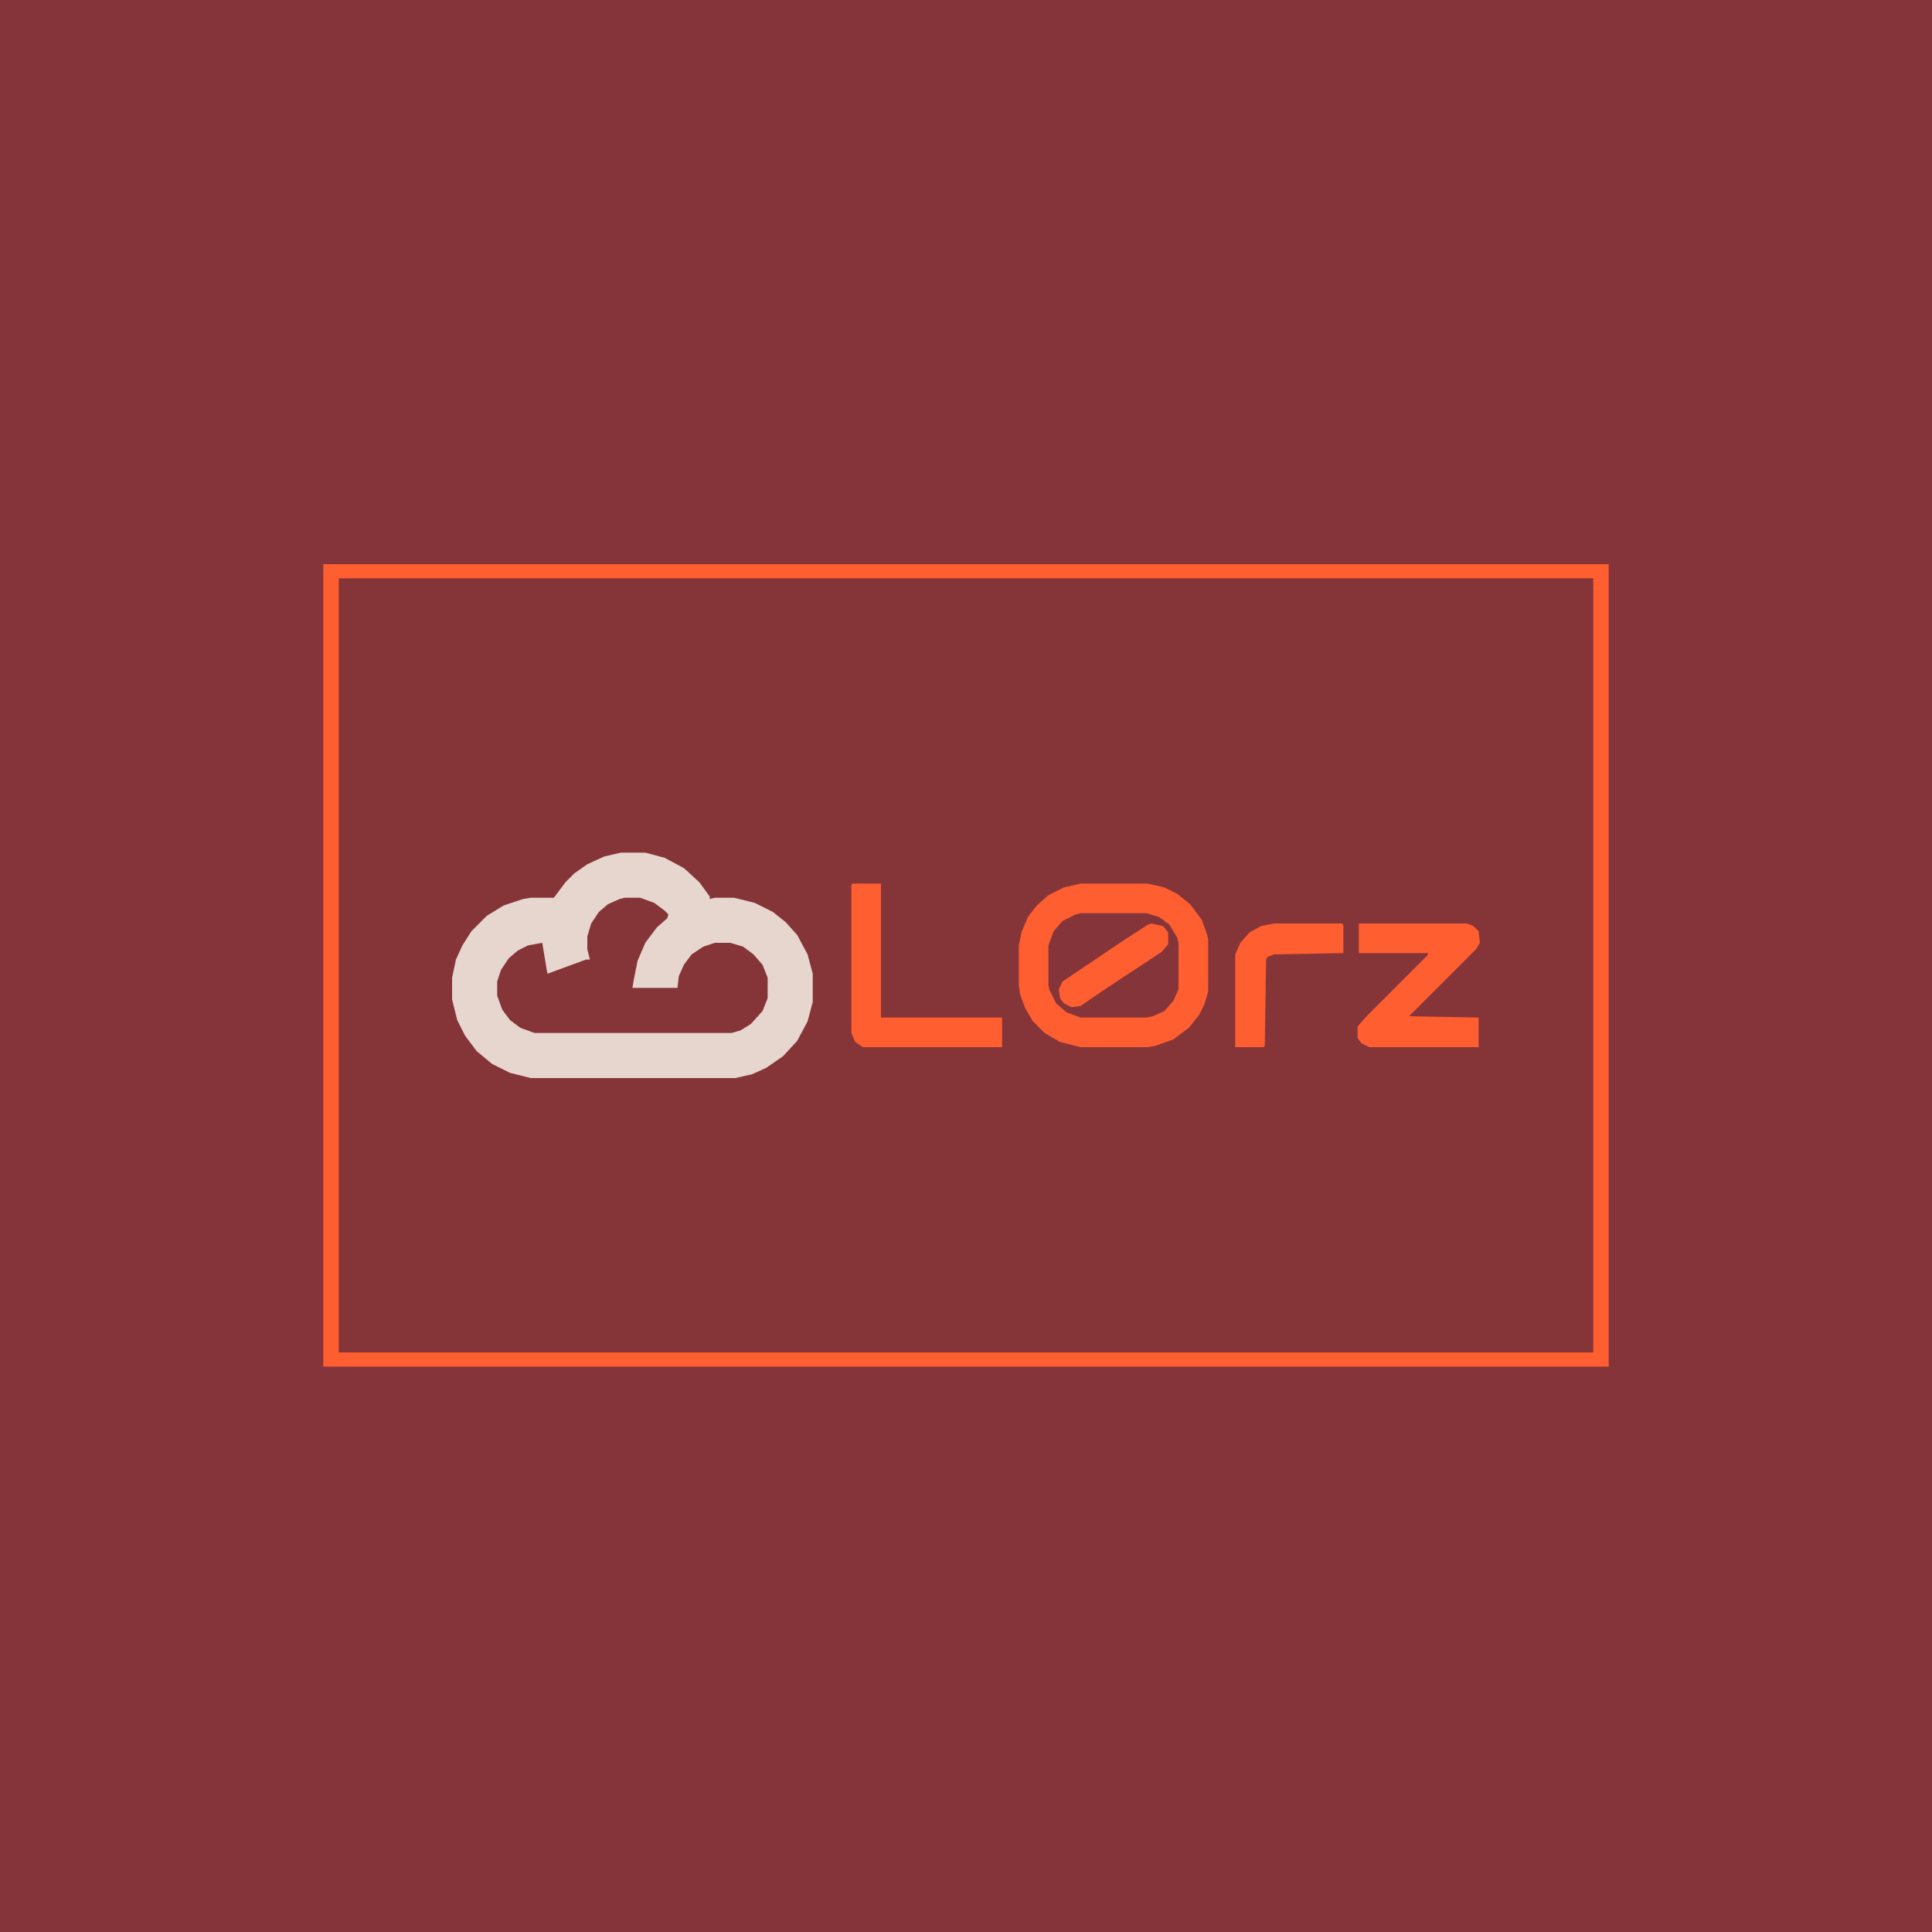
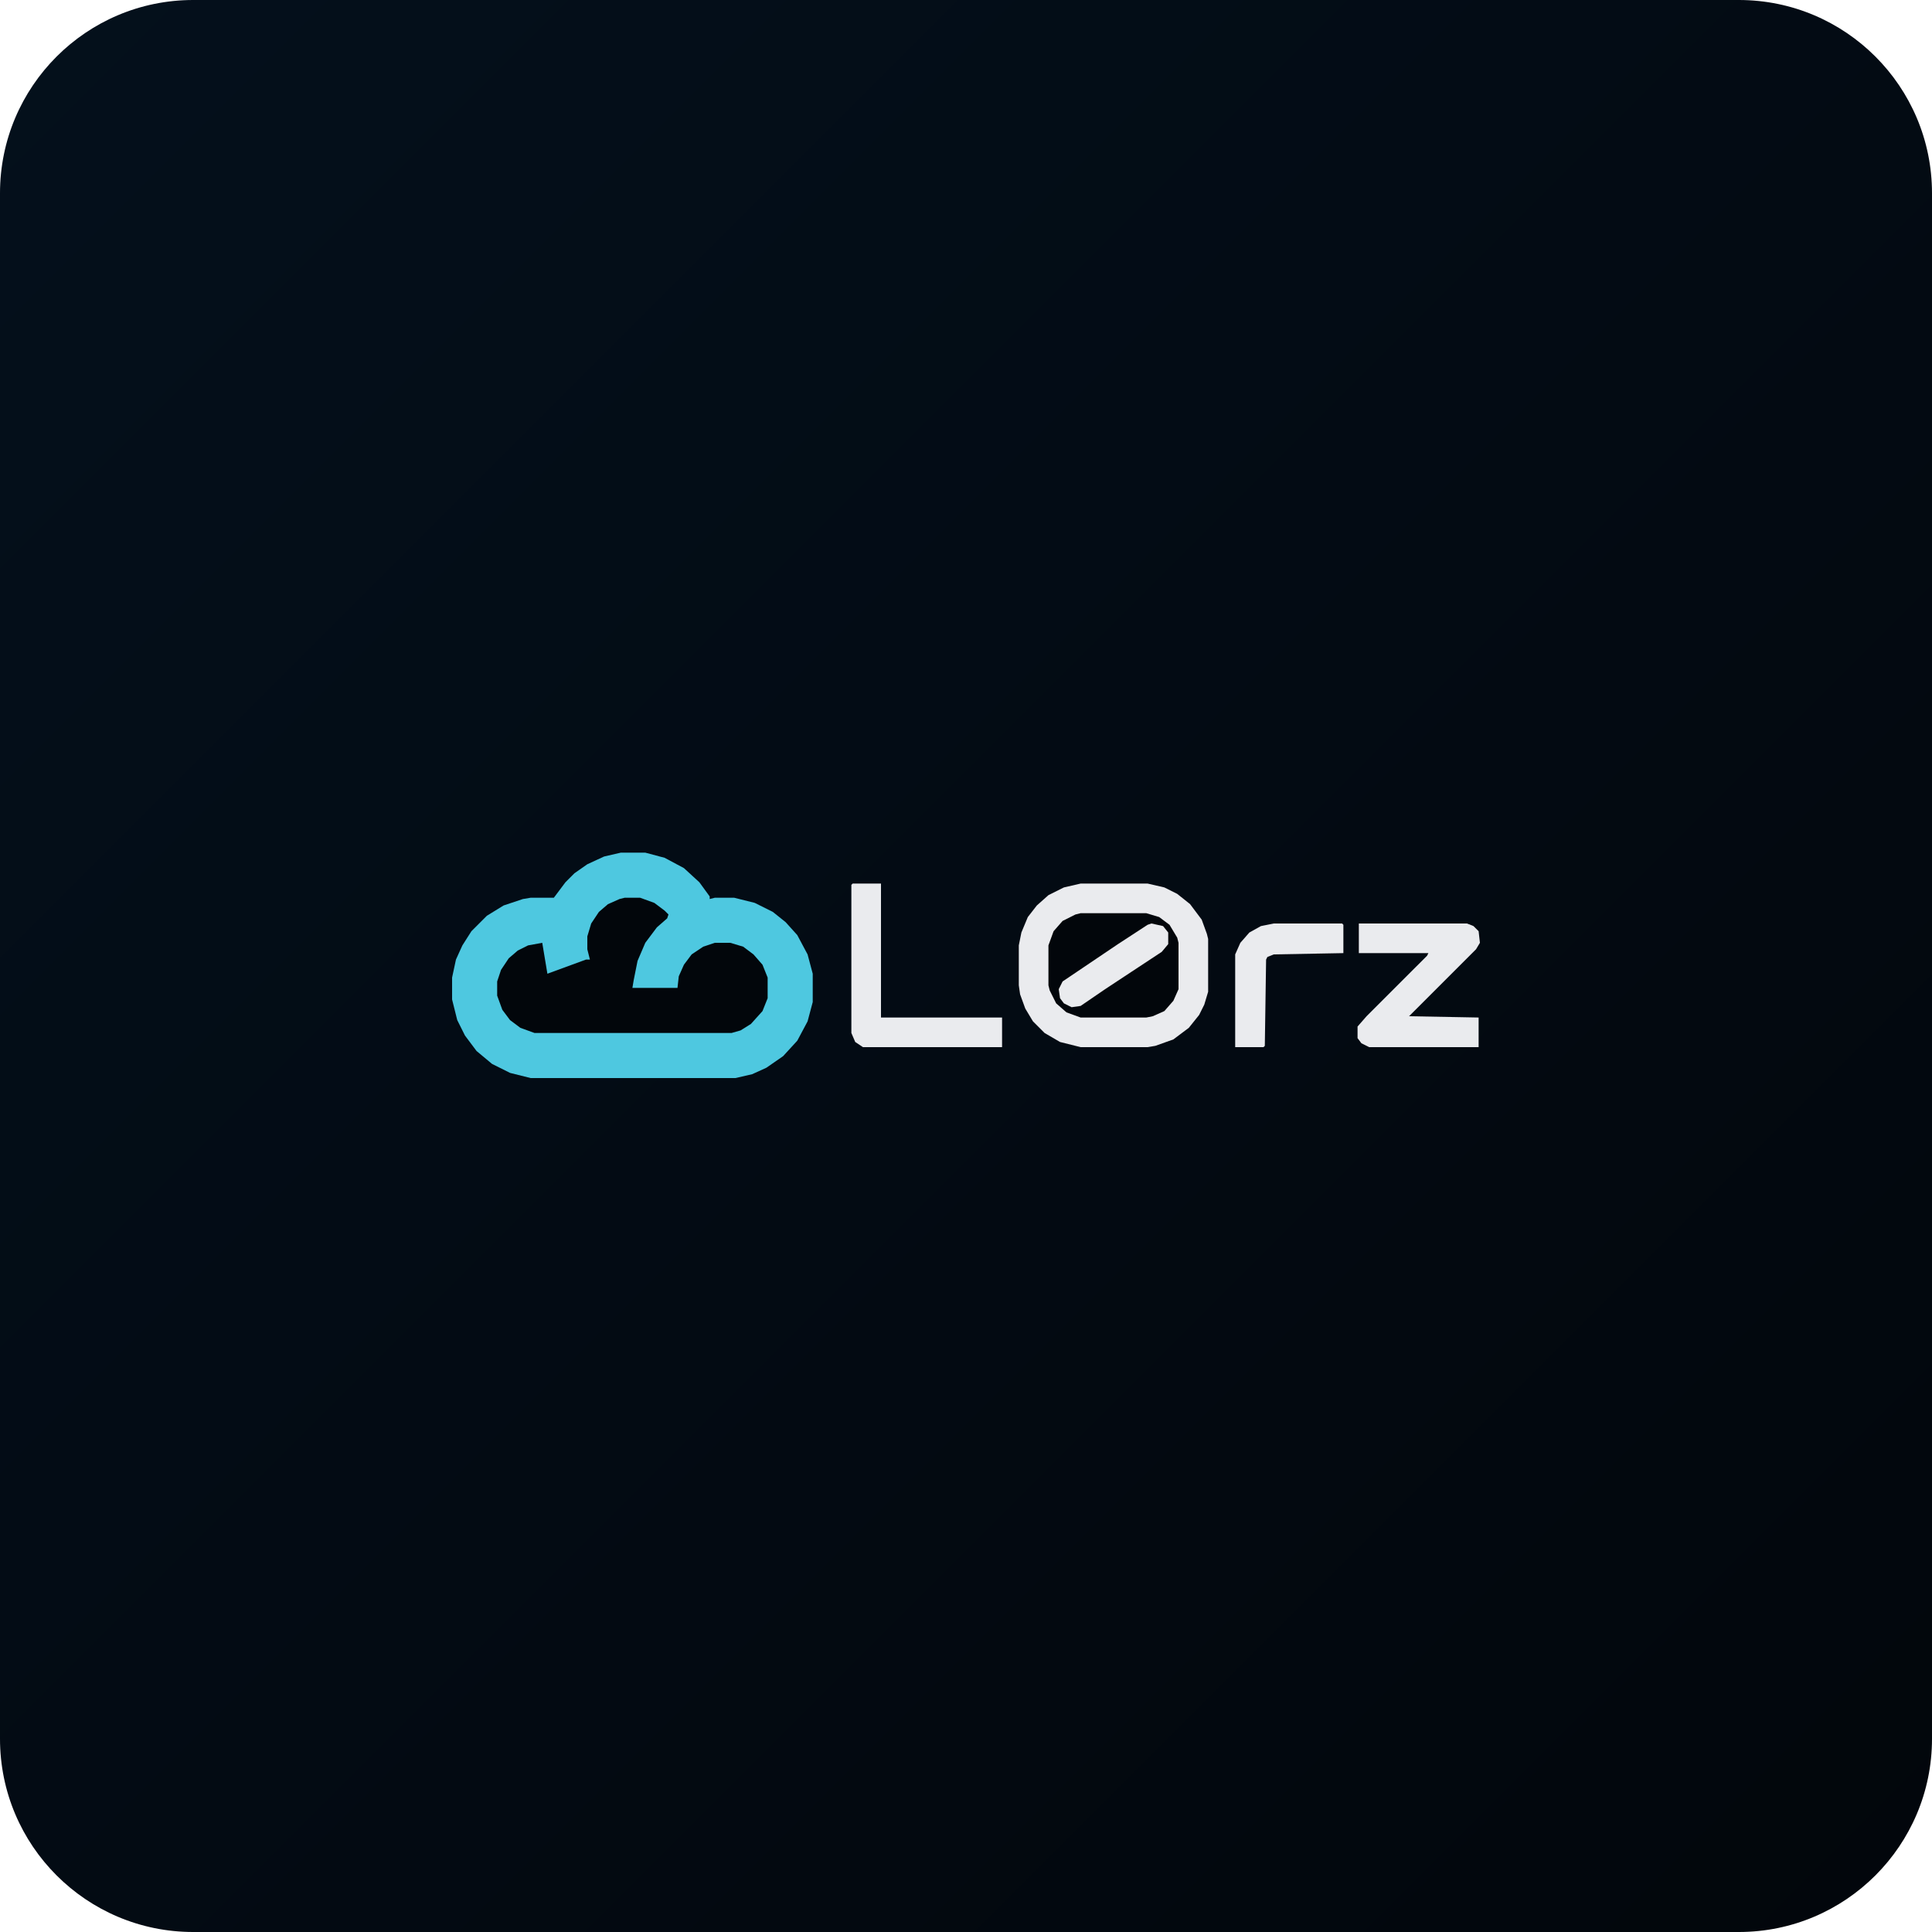
<svg xmlns="http://www.w3.org/2000/svg" version="1.2" baseProfile="tiny-ps" viewBox="0 0 1500 1500" width="1500" height="1500">
-   <path d="M0,0 L1500,0 L1500,1500 L0,1500 Z " fill="#853439" transform="translate(0,0)" />
-   <path d="M0,0 L998,0 L998,623 L0,623 Z " fill="#853438" transform="translate(251,438)" />
-   <path d="M0,0 L19,0 L34,4 L49,12 L61,23 L69,34 L69,36 L73,35 L88,35 L104,39 L118,46 L128,54 L137,64 L145,79 L149,94 L149,116 L145,131 L137,146 L126,158 L113,167 L102,172 L89,175 L-70,175 L-86,171 L-100,164 L-112,154 L-121,142 L-127,130 L-131,114 L-131,97 L-128,83 L-123,72 L-116,61 L-104,49 L-91,41 L-76,36 L-70,35 L-52,35 L-43,23 L-36,16 L-26,9 L-13,3 Z " fill="#E7D6CE" transform="translate(482,662)" />
-   <path d="M0,0 L998,0 L998,623 L0,623 Z M12,11 L12,612 L986,612 L986,11 Z " fill="#FE5E30" transform="translate(251,438)" />
-   <path d="M0,0 L52,0 L65,3 L75,8 L85,16 L94,28 L98,39 L99,43 L99,84 L96,94 L92,102 L84,112 L72,121 L58,126 L52,127 L0,127 L-16,123 L-28,116 L-37,107 L-43,97 L-47,86 L-48,79 L-48,48 L-46,38 L-41,26 L-34,17 L-25,9 L-13,3 Z " fill="#FE5E30" transform="translate(839,686)" />
-   <path d="M0,0 L12,0 L23,4 L31,10 L34,13 L33,16 L25,23 L16,35 L10,49 L7,64 L6,70 L41,70 L42,61 L46,52 L52,44 L61,38 L70,35 L82,35 L92,38 L100,44 L107,52 L111,62 L111,78 L107,88 L98,98 L90,103 L83,105 L-70,105 L-81,101 L-89,95 L-95,87 L-99,76 L-99,65 L-96,56 L-90,47 L-83,41 L-75,37 L-64,35 L-61,53 L-60,59 L-30,48 L-27,48 L-29,40 L-29,30 L-26,20 L-20,11 L-13,5 L-4,1 Z " fill="#853438" transform="translate(485,697)" />
-   <path d="M0,0 L51,0 L61,3 L69,9 L75,19 L76,23 L76,59 L72,68 L65,76 L56,80 L51,81 L0,81 L-11,77 L-19,70 L-24,60 L-25,56 L-25,25 L-21,14 L-14,6 L-4,1 Z " fill="#853439" transform="translate(839,709)" />
-   <path d="M0,0 L84,0 L89,2 L93,6 L94,15 L91,20 L39,72 L93,73 L93,96 L8,96 L2,93 L-1,89 L-1,80 L6,72 L53,25 L54,23 L0,23 Z " fill="#FE5E30" transform="translate(1055,717)" />
-   <path d="M0,0 L22,0 L22,104 L116,104 L116,127 L8,127 L2,123 L-1,116 L-1,1 Z " fill="#FE5E30" transform="translate(662,686)" />
-   <path d="M0,0 L53,0 L54,1 L54,23 L0,24 L-5,26 L-6,28 L-7,95 L-8,96 L-30,96 L-30,24 L-26,15 L-19,7 L-10,2 Z " fill="#FE5E30" transform="translate(989,717)" />
-   <path d="M0,0 L9,2 L13,7 L13,16 L8,22 L-36,51 L-55,64 L-62,65 L-68,62 L-71,58 L-72,51 L-69,45 L-26,16 L-3,1 Z " fill="#FE5E30" transform="translate(894,717)" />
+   <defs>
+     <linearGradient id="tinte" x1="0" y1="0" x2="1" y2="1">
+       <stop offset="0" stop-color="#04101c" />
+       <stop offset="1" stop-color="#02060b" />
+     </linearGradient>
+     <linearGradient id="haus" gradientUnits="userSpaceOnUse" x1="351" y1="750" x2="631" y2="750">
+       <stop offset="0" stop-color="#4ec8e0" />
+       <stop offset="1" stop-color="#c86ac0" />
+     </linearGradient>
+   </defs>
+   <rect x="0" y="0" width="1500" height="1500" rx="150" ry="150" fill="url(#tinte)" />
+   <path d="M0,0 L19,0 L34,4 L49,12 L61,23 L69,34 L69,36 L73,35 L88,35 L104,39 L118,46 L128,54 L137,64 L145,79 L149,94 L149,116 L145,131 L137,146 L126,158 L113,167 L102,172 L89,175 L-70,175 L-86,171 L-100,164 L-112,154 L-121,142 L-127,130 L-131,114 L-131,97 L-128,83 L-123,72 L-116,61 L-104,49 L-91,41 L-76,36 L-70,35 L-52,35 L-43,23 L-36,16 L-26,9 L-13,3 Z " fill="url(#haus)" transform="translate(482,662)" />
+   <path d="M0,0 L12,0 L23,4 L31,10 L34,13 L33,16 L25,23 L16,35 L10,49 L7,64 L6,70 L41,70 L42,61 L46,52 L52,44 L61,38 L70,35 L82,35 L92,38 L100,44 L107,52 L111,62 L111,78 L107,88 L98,98 L90,103 L83,105 L-70,105 L-81,101 L-89,95 L-95,87 L-99,76 L-99,65 L-96,56 L-90,47 L-83,41 L-75,37 L-64,35 L-61,53 L-60,59 L-30,48 L-27,48 L-29,40 L-29,30 L-26,20 L-20,11 L-13,5 L-4,1 Z " fill="#02060b" transform="translate(485,697)" />
+   <path d="M0,0 L22,0 L22,104 L116,104 L116,127 L8,127 L2,123 L-1,116 L-1,1 Z " fill="#eaebee" transform="translate(662,686)" />
+   <path d="M0,0 L52,0 L65,3 L75,8 L85,16 L94,28 L98,39 L99,43 L99,84 L96,94 L92,102 L84,112 L72,121 L58,126 L52,127 L0,127 L-16,123 L-28,116 L-37,107 L-43,97 L-47,86 L-48,79 L-48,48 L-46,38 L-41,26 L-34,17 L-25,9 L-13,3 Z " fill="#eaebee" transform="translate(839,686)" />
+   <path d="M0,0 L51,0 L61,3 L69,9 L75,19 L76,23 L76,59 L72,68 L65,76 L56,80 L51,81 L0,81 L-11,77 L-19,70 L-24,60 L-25,56 L-25,25 L-21,14 L-14,6 L-4,1 Z " fill="#02060b" transform="translate(839,709)" />
+   <path d="M0,0 L9,2 L13,7 L13,16 L8,22 L-36,51 L-55,64 L-62,65 L-68,62 L-71,58 L-72,51 L-69,45 L-26,16 L-3,1 Z " fill="#eaebee" transform="translate(894,717)" />
+   <path d="M0,0 L53,0 L54,1 L54,23 L0,24 L-5,26 L-6,28 L-7,95 L-8,96 L-30,96 L-30,24 L-26,15 L-19,7 L-10,2 Z " fill="#eaebee" transform="translate(989,717)" />
+   <path d="M0,0 L84,0 L89,2 L93,6 L94,15 L91,20 L39,72 L93,73 L93,96 L8,96 L2,93 L-1,89 L-1,80 L6,72 L53,25 L54,23 L0,23 Z " fill="#eaebee" transform="translate(1055,717)" />
</svg>
